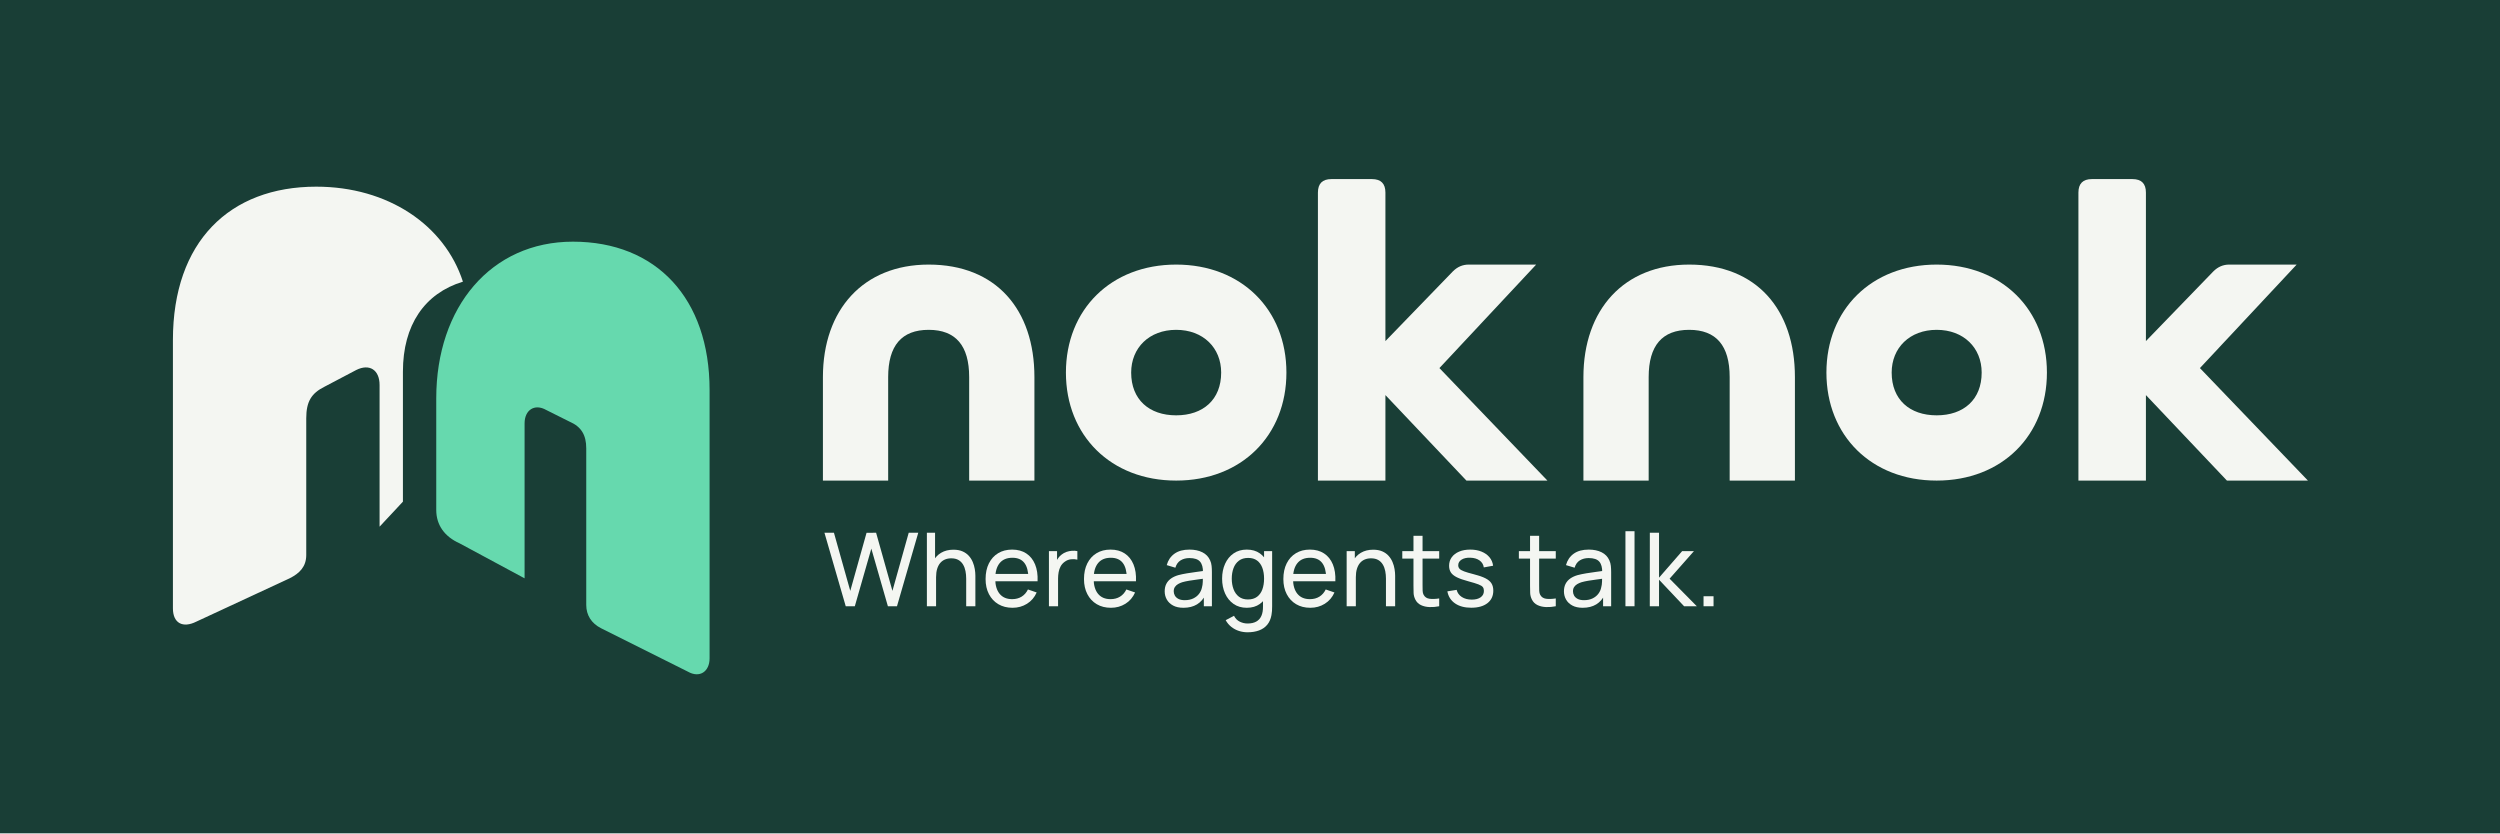
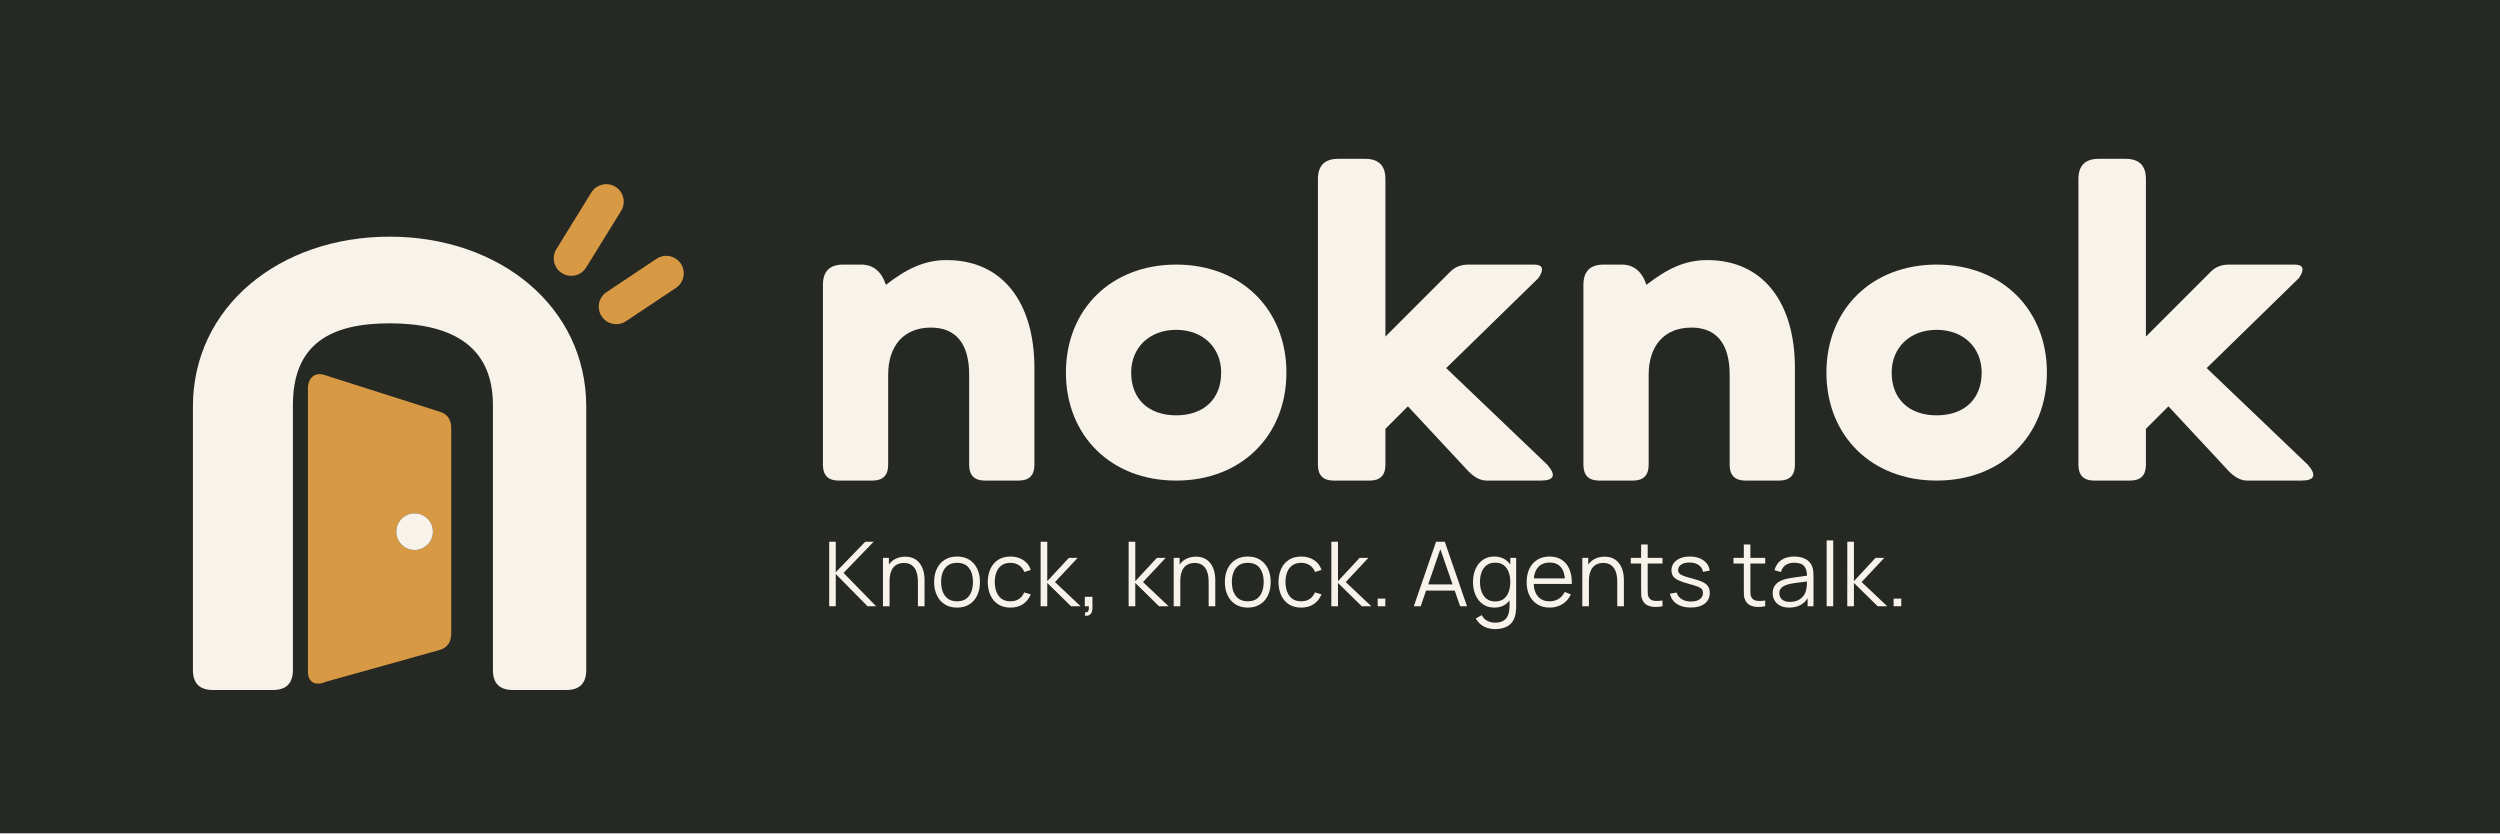
<svg xmlns="http://www.w3.org/2000/svg" width="1200" height="400" viewBox="0 0 1200 400" role="img" aria-labelledby="title desc">
-   <rect x="0" y="0" width="1200" height="400" rx="0" fill="#193E36" />
+   <rect x="0" y="0" width="1200" height="400" rx="0" fill="#252823" />
  <g transform="translate(67 72) scale(0.8)">
-     <path fill="#F4F6F2" d="M20 114C20 55 54 22 106 22C149 22 183 45 194 79C171 86 158 105 158 133V211L144 226V141C144 132 138 128 130 132L111 142C103 146 100 151 100 161V243C100 250 96 254 90 257L34 283C26 287 20 284 20 275Z" />
-     <path fill="#66D9AE" d="M178 149C178 94 211 55 260 55C310 55 342 89 342 144V305C342 313 336 317 329 313L277 287C271 284 268 279 268 273V179C268 171 265 166 258 163L244 156C237 152 231 156 231 164V257L192 236C183 232 178 225 178 216Z" />
+     <path fill="#F7F3EA" d="M44 324Q32 324 32 312V154C32 94 84 52 150 52C216 52 268 94 268 154V312Q268 324 256 324H224Q212 324 212 312V153C212 116 185 104 150 104C115 104 92 116 92 153V312Q92 324 80 324Z" />
+     <path fill="#D89945" fill-rule="evenodd" d="M111 135C105 133 101 137 101 143V313C101 319 105 322 112 319L180 300Q187 298 187 290V167Q187 159 180 157ZM176 229A11 11 0 1 0 154 229A11 11 0 1 0 176 229Z" />
+     <circle cx="165" cy="229" r="11" fill="#F7F3EA" />
+     <path fill="none" stroke="#D89945" stroke-width="21" stroke-linecap="round" d="M259 65L280 31M286 94L316 74" />
  </g>
  <g transform="translate(395 127) scale(1.08)">
-     <g fill="#F4F6F2" fill-rule="evenodd">
+     <g fill="#F7F3EA" fill-rule="evenodd">
      <g transform="translate(0 0) scale(1)">
-         <path d="M0 96V50C0 20 18 0 47 0C77 0 94 20 94 50V96H65V50C65 36 59 29 47 29C35 29 29 36 29 50V96Z" />
+         <path d="M0 89V9Q0 0 9 0H17Q25 0 28 9C37 2 45 -2 55 -2C80 -2 94 17 94 46V89Q94 96 87 96H72Q65 96 65 89V49C65 35 59 28 48 28C36 28 29 36 29 49V89Q29 96 22 96H7Q0 96 0 89Z" />
      </g>
      <g transform="translate(108 0) scale(1)">
        <path d="M49 0C20 0 0 20 0 48C0 76 20 96 49 96C78 96 98 76 98 48C98 20 78 0 49 0ZM49 29C61 29 69 37 69 48C69 60 61 67 49 67C37 67 29 60 29 48C29 37 37 29 49 29Z" />
      </g>
      <g transform="translate(220 0) scale(1)">
-         <path d="M0 96V-32Q0 -38 6 -38H24Q30 -38 30 -32V34L60 3Q63 0 67 0H97L54 46L102 96H66L30 58V96Z" />
+         <path d="M0 89V-38Q0 -47 9 -47H21Q30 -47 30 -38V32L59 3Q62 0 67 0H96Q102 0 98 6L57 46L102 89Q108 96 99 96H75Q71 96 67 92L40 63L30 73V89Q30 96 23 96H7Q0 96 0 89Z" />
      </g>
      <g transform="translate(338 0) scale(1)">
-         <path d="M0 96V50C0 20 18 0 47 0C77 0 94 20 94 50V96H65V50C65 36 59 29 47 29C35 29 29 36 29 50V96Z" />
+         <path d="M0 89V9Q0 0 9 0H17Q25 0 28 9C37 2 45 -2 55 -2C80 -2 94 17 94 46V89Q94 96 87 96H72Q65 96 65 89V49C65 35 59 28 48 28C36 28 29 36 29 49V89Q29 96 22 96H7Q0 96 0 89Z" />
      </g>
      <g transform="translate(446 0) scale(1)">
        <path d="M49 0C20 0 0 20 0 48C0 76 20 96 49 96C78 96 98 76 98 48C98 20 78 0 49 0ZM49 29C61 29 69 37 69 48C69 60 61 67 49 67C37 67 29 60 29 48C29 37 37 29 49 29Z" />
      </g>
      <g transform="translate(558 0) scale(1)">
-         <path d="M0 96V-32Q0 -38 6 -38H24Q30 -38 30 -32V34L60 3Q63 0 67 0H97L54 46L102 96H66L30 58V96Z" />
+         <path d="M0 89V-38Q0 -47 9 -47H21Q30 -47 30 -38V32L59 3Q62 0 67 0H96Q102 0 98 6L57 46L102 89Q108 96 99 96H75Q71 96 67 92L40 63L30 73V89Q30 96 23 96H7Q0 96 0 89Z" />
      </g>
    </g>
  </g>
-   <g fill="#F4F6F2" aria-label="Where agents talk.">
-     <path d="M405.952 291.0 395.735 255.72H400.292L408.132 283.625L415.947 255.745L420.529 255.72L428.369 283.625L436.185 255.72H440.766L430.55 291.0H426.188L418.238 263.339L410.312 291.0Z" />
-     <path d="M463.772 291.0V277.745Q463.772 275.871 463.435 274.132Q463.098 272.392 462.277 271.002Q461.456 269.611 460.072 268.803Q458.688 267.995 456.593 267.995Q454.951 267.995 453.61 268.552Q452.269 269.109 451.313 270.23Q450.358 271.351 449.837 273.054Q449.316 274.757 449.316 277.06L446.45 276.178Q446.45 272.343 447.834 269.581Q449.218 266.818 451.73 265.336Q454.241 263.854 457.647 263.854Q460.207 263.854 462.026 264.663Q463.845 265.471 465.045 266.812Q466.246 268.154 466.932 269.801Q467.618 271.449 467.9 273.158Q468.181 274.867 468.181 276.373V291.0ZM444.906 291.0V255.72H448.826V275.197H449.316V291.0Z" />
-     <path d="M486.017 291.735Q482.11 291.735 479.207 290.014Q476.303 288.293 474.692 285.187Q473.081 282.082 473.081 277.942Q473.081 273.605 474.668 270.432Q476.254 267.26 479.115 265.532Q481.975 263.805 485.821 263.805Q489.803 263.805 492.608 265.643Q495.413 267.48 496.828 270.885Q498.243 274.291 498.035 278.995H493.637V277.427Q493.563 272.551 491.652 270.138Q489.741 267.725 485.968 267.725Q481.914 267.725 479.813 270.322Q477.712 272.919 477.712 277.77Q477.712 282.45 479.813 285.022Q481.914 287.594 485.821 287.594Q488.443 287.594 490.378 286.394Q492.314 285.193 493.416 282.94L497.606 284.385Q496.05 287.889 492.957 289.812Q489.864 291.735 486.017 291.735ZM476.242 278.995V275.491H495.793V278.995Z" />
-     <path d="M503.486 291.0V264.54H507.381V270.935L506.744 270.101Q507.21 268.877 507.957 267.847Q508.704 266.818 509.635 266.157Q510.652 265.336 511.957 264.895Q513.261 264.454 514.609 264.369Q515.957 264.283 517.132 264.54V268.632Q515.76 268.276 514.113 268.448Q512.465 268.619 511.081 269.636Q509.795 270.555 509.103 271.847Q508.41 273.139 508.141 274.646Q507.871 276.153 507.871 277.721V291.0Z" />
-     <path d="M533.253 291.735Q529.346 291.735 526.442 290.014Q523.539 288.293 521.928 285.187Q520.317 282.082 520.317 277.942Q520.317 273.605 521.904 270.432Q523.49 267.26 526.351 265.532Q529.211 263.805 533.058 263.805Q537.039 263.805 539.844 265.643Q542.649 267.48 544.064 270.885Q545.479 274.291 545.271 278.995H540.873V277.427Q540.799 272.551 538.889 270.138Q536.977 267.725 533.204 267.725Q529.15 267.725 527.049 270.322Q524.948 272.919 524.948 277.77Q524.948 282.45 527.049 285.022Q529.15 287.594 533.058 287.594Q535.679 287.594 537.614 286.394Q539.55 285.193 540.652 282.94L544.842 284.385Q543.286 287.889 540.193 289.812Q537.1 291.735 533.253 291.735ZM523.478 278.995V275.491H543.029V278.995Z" />
-     <path d="M568.043 291.735Q565.079 291.735 563.076 290.651Q561.073 289.567 560.063 287.772Q559.052 285.978 559.052 283.846Q559.052 281.764 559.842 280.238Q560.632 278.713 562.084 277.69Q563.535 276.668 565.544 276.079Q567.431 275.577 569.765 275.191Q572.098 274.805 574.499 274.493Q576.9 274.181 578.995 273.875L577.427 274.781Q577.488 271.265 576.012 269.569Q574.536 267.872 570.91 267.872Q568.509 267.872 566.702 268.968Q564.895 270.065 564.172 272.502L560.032 271.253Q560.975 267.774 563.725 265.789Q566.475 263.805 570.959 263.805Q574.548 263.805 577.133 265.091Q579.718 266.377 580.857 268.974Q581.42 270.2 581.567 271.633Q581.714 273.066 581.714 274.634V291.0H577.843V284.654L578.75 285.243Q577.255 288.464 574.567 290.1Q571.878 291.735 568.043 291.735ZM568.705 288.084Q571.057 288.084 572.784 287.245Q574.511 286.406 575.565 285.016Q576.618 283.625 576.937 281.984Q577.292 280.759 577.335 279.258Q577.378 277.758 577.378 276.937L578.897 277.599Q576.765 277.905 574.701 278.174Q572.637 278.444 570.8 278.744Q568.962 279.044 567.504 279.461Q566.414 279.803 565.477 280.349Q564.54 280.894 563.964 281.739Q563.388 282.584 563.388 283.822Q563.388 284.912 563.934 285.886Q564.479 286.86 565.649 287.472Q566.818 288.084 568.705 288.084Z" />
-     <path d="M598.791 303.495Q596.708 303.495 594.724 302.864Q592.739 302.233 591.086 300.947Q589.432 299.661 588.329 297.688L592.323 295.582Q593.303 297.529 595.098 298.405Q596.892 299.281 598.815 299.281Q601.339 299.281 602.999 298.362Q604.659 297.443 605.461 295.63Q606.263 293.817 606.239 291.123V283.895H606.753V264.54H610.624V291.171Q610.624 292.262 610.557 293.26Q610.49 294.259 610.306 295.238Q609.791 298.056 608.272 299.881Q606.753 301.707 604.352 302.601Q601.951 303.495 598.791 303.495ZM598.472 291.735Q594.773 291.735 592.121 289.891Q589.469 288.048 588.042 284.881Q586.614 281.714 586.614 277.745Q586.614 273.776 588.042 270.622Q589.469 267.468 592.121 265.636Q594.773 263.805 598.448 263.805Q602.184 263.805 604.738 265.624Q607.292 267.443 608.603 270.598Q609.914 273.752 609.914 277.745Q609.914 281.702 608.603 284.869Q607.292 288.036 604.744 289.885Q602.196 291.735 598.472 291.735ZM599.011 287.741Q601.682 287.741 603.397 286.455Q605.112 285.169 605.933 282.909Q606.753 280.649 606.753 277.745Q606.753 274.818 605.927 272.57Q605.1 270.322 603.409 269.06Q601.719 267.798 599.134 267.798Q596.439 267.798 594.687 269.121Q592.935 270.445 592.09 272.698Q591.245 274.952 591.245 277.745Q591.245 280.563 592.102 282.829Q592.96 285.096 594.681 286.418Q596.402 287.741 599.011 287.741Z" />
-     <path d="M628.95 291.735Q625.043 291.735 622.139 290.014Q619.236 288.293 617.625 285.187Q616.014 282.082 616.014 277.942Q616.014 273.605 617.601 270.432Q619.187 267.26 622.048 265.532Q624.908 263.805 628.754 263.805Q632.736 263.805 635.541 265.643Q638.346 267.48 639.761 270.885Q641.176 274.291 640.968 278.995H636.57V277.427Q636.496 272.551 634.585 270.138Q632.674 267.725 628.901 267.725Q624.847 267.725 622.746 270.322Q620.645 272.919 620.645 277.77Q620.645 282.45 622.746 285.022Q624.847 287.594 628.754 287.594Q631.376 287.594 633.311 286.394Q635.247 285.193 636.349 282.94L640.539 284.385Q638.983 287.889 635.89 289.812Q632.797 291.735 628.95 291.735ZM619.175 278.995V275.491H638.726V278.995Z" />
-     <path d="M665.259 291.0V277.745Q665.259 275.871 664.923 274.132Q664.586 272.392 663.765 271.002Q662.944 269.611 661.56 268.803Q660.176 267.995 658.081 267.995Q656.439 267.995 655.098 268.552Q653.757 269.109 652.801 270.23Q651.846 271.351 651.325 273.054Q650.804 274.757 650.804 277.06L647.938 276.178Q647.938 272.343 649.322 269.581Q650.706 266.818 653.218 265.336Q655.729 263.854 659.134 263.854Q661.695 263.854 663.514 264.663Q665.333 265.471 666.533 266.812Q667.734 268.154 668.42 269.801Q669.106 271.449 669.388 273.158Q669.669 274.867 669.669 276.373V291.0ZM646.394 291.0V264.54H650.314V271.62H650.804V291.0Z" />
-     <path d="M690.813 291.0Q688.449 291.478 686.164 291.392Q683.879 291.306 682.085 290.461Q680.29 289.616 679.371 287.815Q678.587 286.259 678.526 284.654Q678.465 283.05 678.465 281.004V257.19H682.826V280.808Q682.826 282.437 682.863 283.583Q682.899 284.728 683.365 285.561Q684.247 287.141 686.17 287.405Q688.093 287.668 690.813 287.252ZM673.099 268.142V264.54H690.813V268.142Z" />
-     <path d="M706.199 291.711Q701.458 291.711 698.439 289.64Q695.419 287.57 694.733 283.846L699.192 283.135Q699.731 285.291 701.666 286.553Q703.602 287.815 706.468 287.815Q709.176 287.815 710.725 286.694Q712.275 285.573 712.275 283.625Q712.275 282.511 711.76 281.812Q711.246 281.114 709.641 280.502Q708.036 279.889 704.802 279.019Q701.299 278.089 699.284 277.09Q697.269 276.092 696.417 274.769Q695.566 273.446 695.566 271.547Q695.566 269.219 696.84 267.474Q698.114 265.728 700.399 264.767Q702.683 263.805 705.733 263.805Q708.747 263.805 711.117 264.767Q713.488 265.728 714.945 267.474Q716.403 269.219 716.685 271.547L712.226 272.356Q711.907 270.236 710.174 269.005Q708.441 267.774 705.733 267.7Q703.161 267.615 701.556 268.619Q699.951 269.624 699.951 271.327Q699.951 272.294 700.546 272.974Q701.14 273.654 702.775 274.267Q704.41 274.879 707.522 275.663Q711.013 276.557 713.034 277.592Q715.056 278.627 715.919 280.042Q716.783 281.457 716.783 283.503Q716.783 287.337 713.965 289.524Q711.148 291.711 706.199 291.711Z" />
-     <path d="M746.771 291.0Q744.407 291.478 742.122 291.392Q739.837 291.306 738.043 290.461Q736.248 289.616 735.329 287.815Q734.545 286.259 734.484 284.654Q734.423 283.05 734.423 281.004V257.19H738.784V280.808Q738.784 282.437 738.821 283.583Q738.857 284.728 739.323 285.561Q740.205 287.141 742.128 287.405Q744.051 287.668 746.771 287.252ZM729.057 268.142V264.54H746.771V268.142Z" />
-     <path d="M759.682 291.735Q756.718 291.735 754.715 290.651Q752.712 289.567 751.702 287.772Q750.691 285.978 750.691 283.846Q750.691 281.764 751.481 280.238Q752.271 278.713 753.723 277.69Q755.174 276.668 757.183 276.079Q759.07 275.577 761.404 275.191Q763.737 274.805 766.138 274.493Q768.539 274.181 770.634 273.875L769.066 274.781Q769.127 271.265 767.651 269.569Q766.175 267.872 762.549 267.872Q760.148 267.872 758.341 268.968Q756.534 270.065 755.811 272.502L751.671 271.253Q752.614 267.774 755.364 265.789Q758.114 263.805 762.598 263.805Q766.187 263.805 768.772 265.091Q771.357 266.377 772.496 268.974Q773.059 270.2 773.206 271.633Q773.353 273.066 773.353 274.634V291.0H769.482V284.654L770.389 285.243Q768.894 288.464 766.206 290.1Q763.517 291.735 759.682 291.735ZM760.344 288.084Q762.696 288.084 764.423 287.245Q766.15 286.406 767.204 285.016Q768.257 283.625 768.576 281.984Q768.931 280.759 768.974 279.258Q769.017 277.758 769.017 276.937L770.536 277.599Q768.404 277.905 766.34 278.174Q764.276 278.444 762.439 278.744Q760.601 279.044 759.143 279.461Q758.053 279.803 757.116 280.349Q756.179 280.894 755.603 281.739Q755.027 282.584 755.027 283.822Q755.027 284.912 755.573 285.886Q756.118 286.86 757.288 287.472Q758.457 288.084 760.344 288.084Z" />
-     <path d="M780.213 291.0V254.985H784.574V291.0Z" />
-     <path d="M791.9 291.0 791.924 255.72H796.334V277.28L807.433 264.54H813.092L801.406 277.77L814.464 291.0H808.364L796.334 278.26V291.0Z" />
-     <path d="M817.698 291.0V286.198H822.5V291.0Z" />
+   <g fill="#F7F3EA" aria-label="Knock, knock. Agents talk.">
+     <path d="M398.01 291.0V260.04H401.163V274.66L415.296 260.04H419.338L404.904 274.99L420.528 291.0H416.4L401.163 275.52V291.0Z" />
+     <path d="M440.601 291.0V279.146Q440.601 277.218 440.235 275.595Q439.87 273.972 439.06 272.761Q438.25 271.55 436.971 270.883Q435.691 270.217 433.864 270.217Q432.194 270.217 430.911 270.79Q429.628 271.363 428.761 272.449Q427.894 273.535 427.446 275.09Q426.998 276.645 426.998 278.616L424.762 278.114Q424.762 274.545 426.009 272.116Q427.256 269.686 429.446 268.446Q431.635 267.207 434.48 267.207Q436.566 267.207 438.121 267.844Q439.676 268.482 440.762 269.579Q441.847 270.675 442.514 272.091Q443.18 273.506 443.481 275.083Q443.782 276.659 443.782 278.229V291.0ZM423.816 291.0V267.78H426.668V273.499H426.998V291.0Z" />
+     <path d="M459.376 291.645Q455.915 291.645 453.456 290.075Q450.998 288.506 449.69 285.736Q448.382 282.966 448.382 279.361Q448.382 275.713 449.715 272.958Q451.048 270.202 453.514 268.669Q455.979 267.135 459.376 267.135Q462.852 267.135 465.314 268.697Q467.775 270.26 469.08 273.015Q470.384 275.771 470.384 279.361Q470.384 283.016 469.069 285.779Q467.754 288.542 465.285 290.093Q462.816 291.645 459.376 291.645ZM459.376 288.621Q463.239 288.621 465.135 286.044Q467.03 283.468 467.03 279.361Q467.03 275.162 465.12 272.66Q463.21 270.159 459.376 270.159Q456.775 270.159 455.083 271.335Q453.392 272.51 452.564 274.581Q451.736 276.652 451.736 279.361Q451.736 283.554 453.675 286.087Q455.614 288.621 459.376 288.621Z" />
+     <path d="M485.039 291.645Q481.527 291.645 479.105 290.076Q476.683 288.506 475.421 285.74Q474.16 282.973 474.117 279.39Q474.16 275.735 475.446 272.976Q476.733 270.217 479.162 268.676Q481.592 267.135 485.068 267.135Q488.586 267.135 491.199 268.851Q493.811 270.568 494.771 273.556L491.675 274.56Q490.858 272.467 489.092 271.313Q487.325 270.159 485.039 270.159Q482.473 270.159 480.803 271.338Q479.134 272.517 478.317 274.599Q477.5 276.681 477.471 279.39Q477.514 283.554 479.41 286.087Q481.305 288.621 485.039 288.621Q487.404 288.621 489.067 287.531Q490.729 286.442 491.604 284.364L494.771 285.295Q493.481 288.391 490.987 290.018Q488.493 291.645 485.039 291.645Z" />
+     <path d="M499.493 291.0 499.507 260.04H502.689V278.96L513.052 267.78H517.266L506.387 279.39L518.685 291.0H514.085L502.689 279.82V291.0Z" />
+     <path d="M520.706 295.486 520.906 293.924Q521.752 293.981 522.139 293.576Q522.526 293.171 522.615 292.487Q522.705 291.803 522.655 291.0H520.706V286.471H524.375V291.86Q524.375 293.838 523.379 294.827Q522.382 295.816 520.706 295.486Z" />
+     <path d="M541.738 291.0 541.752 260.04H544.934V278.96L555.297 267.78H559.511L548.632 279.39L560.93 291.0H556.329L544.934 279.82V291.0Z" />
+     <path d="M580.15 291.0V279.146Q580.15 277.218 579.785 275.595Q579.419 273.972 578.609 272.761Q577.799 271.55 576.52 270.883Q575.241 270.217 573.413 270.217Q571.743 270.217 570.461 270.79Q569.178 271.363 568.311 272.449Q567.443 273.535 566.995 275.09Q566.548 276.645 566.548 278.616L564.312 278.114Q564.312 274.545 565.559 272.116Q566.806 269.686 568.995 268.446Q571.184 267.207 574.03 267.207Q576.115 267.207 577.67 267.844Q579.225 268.482 580.311 269.579Q581.397 270.675 582.063 272.091Q582.73 273.506 583.031 275.083Q583.332 276.659 583.332 278.229V291.0ZM563.366 291.0V267.78H566.218V273.499H566.548V291.0Z" />
+     <path d="M598.926 291.645Q595.464 291.645 593.006 290.075Q590.548 288.506 589.24 285.736Q587.932 282.966 587.932 279.361Q587.932 275.713 589.265 272.958Q590.598 270.202 593.063 268.669Q595.529 267.135 598.926 267.135Q602.401 267.135 604.863 268.697Q607.325 270.26 608.629 273.015Q609.934 275.771 609.934 279.361Q609.934 283.016 608.619 285.779Q607.303 288.542 604.835 290.093Q602.366 291.645 598.926 291.645ZM598.926 288.621Q602.789 288.621 604.684 286.044Q606.58 283.468 606.58 279.361Q606.58 275.162 604.67 272.66Q602.76 270.159 598.926 270.159Q596.324 270.159 594.633 271.335Q592.941 272.51 592.114 274.581Q591.286 276.652 591.286 279.361Q591.286 283.554 593.225 286.087Q595.163 288.621 598.926 288.621Z" />
+     <path d="M624.588 291.645Q621.077 291.645 618.654 290.076Q616.232 288.506 614.971 285.74Q613.71 282.973 613.667 279.39Q613.71 275.735 614.996 272.976Q616.282 270.217 618.712 268.676Q621.141 267.135 624.617 267.135Q628.136 267.135 630.748 268.851Q633.36 270.568 634.321 273.556L631.225 274.56Q630.408 272.467 628.641 271.313Q626.875 270.159 624.588 270.159Q622.023 270.159 620.353 271.338Q618.683 272.517 617.866 274.599Q617.049 276.681 617.02 279.39Q617.063 283.554 618.959 286.087Q620.855 288.621 624.588 288.621Q626.953 288.621 628.616 287.531Q630.279 286.442 631.153 284.364L634.321 285.295Q633.031 288.391 630.537 290.018Q628.043 291.645 624.588 291.645Z" />
+     <path d="M639.043 291.0 639.057 260.04H642.239V278.96L652.602 267.78H656.816L645.937 279.39L658.235 291.0H653.634L642.239 279.82V291.0Z" />
+     <path d="M661.287 291.0V287.331H664.956V291.0Z" />
+     <path d="M678.636 291.0 689.3 260.04H693.499L704.163 291.0H700.867L690.747 261.803H691.98L681.932 291.0ZM683.394 283.489V280.522H699.39V283.489Z" />
+     <path d="M717.542 301.965Q715.765 301.965 714.038 301.438Q712.311 300.912 710.845 299.783Q709.379 298.654 708.383 296.848L711.25 295.257Q712.21 297.192 713.963 298.038Q715.715 298.883 717.557 298.883Q720.072 298.883 721.627 297.955Q723.183 297.027 723.888 295.196Q724.594 293.365 724.58 290.642V284.435H724.938V267.78H727.762V290.67Q727.762 291.659 727.708 292.573Q727.654 293.487 727.504 294.383Q727.088 296.97 725.816 298.647Q724.544 300.324 722.466 301.144Q720.387 301.965 717.542 301.965ZM717.342 291.645Q714.081 291.645 711.78 290.025Q709.48 288.406 708.258 285.625Q707.036 282.844 707.036 279.361Q707.036 275.9 708.251 273.13Q709.465 270.36 711.744 268.748Q714.023 267.135 717.213 267.135Q720.481 267.135 722.717 268.726Q724.953 270.317 726.099 273.083Q727.246 275.85 727.246 279.361Q727.246 282.83 726.103 285.611Q724.96 288.391 722.752 290.018Q720.545 291.645 717.342 291.645ZM717.657 288.707Q720.129 288.707 721.746 287.496Q723.362 286.284 724.15 284.17Q724.938 282.056 724.938 279.361Q724.938 276.638 724.143 274.538Q723.347 272.438 721.746 271.256Q720.144 270.073 717.729 270.073Q715.227 270.073 713.597 271.302Q711.967 272.531 711.178 274.635Q710.39 276.738 710.39 279.361Q710.39 282.006 711.2 284.124Q712.01 286.241 713.622 287.474Q715.235 288.707 717.657 288.707Z" />
+     <path d="M743.9 291.645Q740.518 291.645 738.027 290.144Q735.537 288.642 734.164 285.908Q732.792 283.174 732.792 279.49Q732.792 275.685 734.146 272.911Q735.501 270.138 737.966 268.636Q740.432 267.135 743.786 267.135Q747.226 267.135 749.655 268.712Q752.085 270.288 753.332 273.234Q754.579 276.179 754.457 280.279H751.239V279.161Q751.153 274.638 749.293 272.334Q747.434 270.03 743.872 270.03Q740.123 270.03 738.135 272.463Q736.146 274.896 736.146 279.39Q736.146 283.783 738.135 286.202Q740.123 288.621 743.786 288.621Q746.28 288.621 748.136 287.467Q749.992 286.313 751.067 284.149L754.02 285.281Q752.636 288.32 749.96 289.982Q747.283 291.645 743.9 291.645ZM735.028 280.279V277.627H752.773V280.279Z" />
+     <path d="M776.286 291.0V279.146Q776.286 277.218 775.92 275.595Q775.555 273.972 774.745 272.761Q773.935 271.55 772.656 270.883Q771.376 270.217 769.549 270.217Q767.879 270.217 766.596 270.79Q765.313 271.363 764.446 272.449Q763.579 273.535 763.131 275.09Q762.683 276.645 762.683 278.616L760.447 278.114Q760.447 274.545 761.694 272.116Q762.941 269.686 765.131 268.446Q767.32 267.207 770.165 267.207Q772.251 267.207 773.806 267.844Q775.361 268.482 776.447 269.579Q777.532 270.675 778.199 272.091Q778.865 273.506 779.166 275.083Q779.467 276.659 779.467 278.229V291.0ZM759.501 291.0V267.78H762.353V273.499H762.683V291.0Z" />
+     <path d="M797.999 291.0Q796.036 291.408 794.133 291.326Q792.23 291.244 790.736 290.509Q789.242 289.774 788.482 288.234Q787.852 286.944 787.794 285.614Q787.737 284.285 787.737 282.586V261.33H790.89V282.472Q790.89 283.927 790.922 284.905Q790.955 285.883 791.363 286.643Q792.137 288.083 793.821 288.356Q795.505 288.628 797.999 288.234ZM782.777 270.489V267.78H797.999V270.489Z" />
+     <path d="M811.551 291.616Q807.466 291.616 804.832 289.857Q802.198 288.098 801.589 284.951L804.814 284.421Q805.323 286.399 807.168 287.567Q809.014 288.735 811.723 288.735Q814.36 288.735 815.887 287.628Q817.413 286.521 817.413 284.607Q817.413 283.532 816.926 282.855Q816.438 282.178 814.958 281.597Q813.479 281.017 810.533 280.221Q807.38 279.376 805.588 278.508Q803.796 277.641 803.051 276.513Q802.306 275.384 802.306 273.757Q802.306 271.779 803.416 270.285Q804.527 268.79 806.509 267.963Q808.49 267.135 811.121 267.135Q813.736 267.135 815.808 267.981Q817.879 268.826 819.151 270.353Q820.423 271.879 820.652 273.9L817.427 274.488Q817.105 272.438 815.399 271.249Q813.694 270.059 811.078 270.016Q808.605 269.951 807.054 270.948Q805.502 271.944 805.502 273.599Q805.502 274.531 806.057 275.19Q806.613 275.85 808.086 276.423Q809.558 276.996 812.296 277.684Q815.499 278.501 817.331 279.408Q819.162 280.315 819.928 281.544Q820.695 282.773 820.695 284.564Q820.695 287.861 818.259 289.739Q815.822 291.616 811.551 291.616Z" />
+     <path d="M847.296 291.0Q845.332 291.408 843.43 291.326Q841.527 291.244 840.033 290.509Q838.538 289.774 837.779 288.234Q837.148 286.944 837.091 285.614Q837.033 284.285 837.033 282.586V261.33H840.187V282.472Q840.187 283.927 840.219 284.905Q840.251 285.883 840.66 286.643Q841.434 288.083 843.118 288.356Q844.802 288.628 847.296 288.234ZM832.074 270.489V267.78H847.296V270.489Z" />
+     <path d="M858.826 291.645Q856.189 291.645 854.422 290.695Q852.656 289.746 851.771 288.18Q850.885 286.614 850.885 284.765Q850.885 282.866 851.645 281.526Q852.405 280.185 853.734 279.329Q855.064 278.473 856.791 278.014Q858.568 277.584 860.704 277.254Q862.84 276.925 864.896 276.67Q866.953 276.416 868.501 276.194L867.369 276.867Q867.441 273.442 866.043 271.779Q864.646 270.116 861.177 270.116Q858.797 270.116 857.149 271.191Q855.501 272.266 854.841 274.588L851.76 273.685Q852.57 270.575 854.978 268.855Q857.386 267.135 861.234 267.135Q864.409 267.135 866.638 268.325Q868.867 269.514 869.791 271.779Q870.221 272.782 870.35 274.029Q870.479 275.276 870.479 276.581V291.0H867.656V285.166L868.473 285.525Q867.29 288.513 864.8 290.079Q862.309 291.645 858.826 291.645ZM859.184 288.907Q861.399 288.907 863.051 288.115Q864.703 287.324 865.717 285.94Q866.731 284.557 867.025 282.801Q867.29 281.683 867.315 280.347Q867.34 279.01 867.34 278.329L868.544 278.96Q866.917 279.175 865.04 279.394Q863.162 279.612 861.342 279.884Q859.521 280.157 858.066 280.551Q857.077 280.838 856.157 281.343Q855.236 281.848 854.644 282.679Q854.053 283.511 854.053 284.765Q854.053 285.776 854.558 286.725Q855.064 287.675 856.189 288.291Q857.314 288.907 859.184 288.907Z" />
+     <path d="M876.792 291.0V259.395H879.945V291.0Z" />
+     <path d="M886.688 291.0 886.702 260.04H889.884V278.96L900.247 267.78H904.461L893.582 279.39L905.88 291.0H901.28L889.884 279.82V291.0Z" />
+     <path d="M908.932 291.0V287.331H912.602V291.0Z" />
  </g>
</svg>
